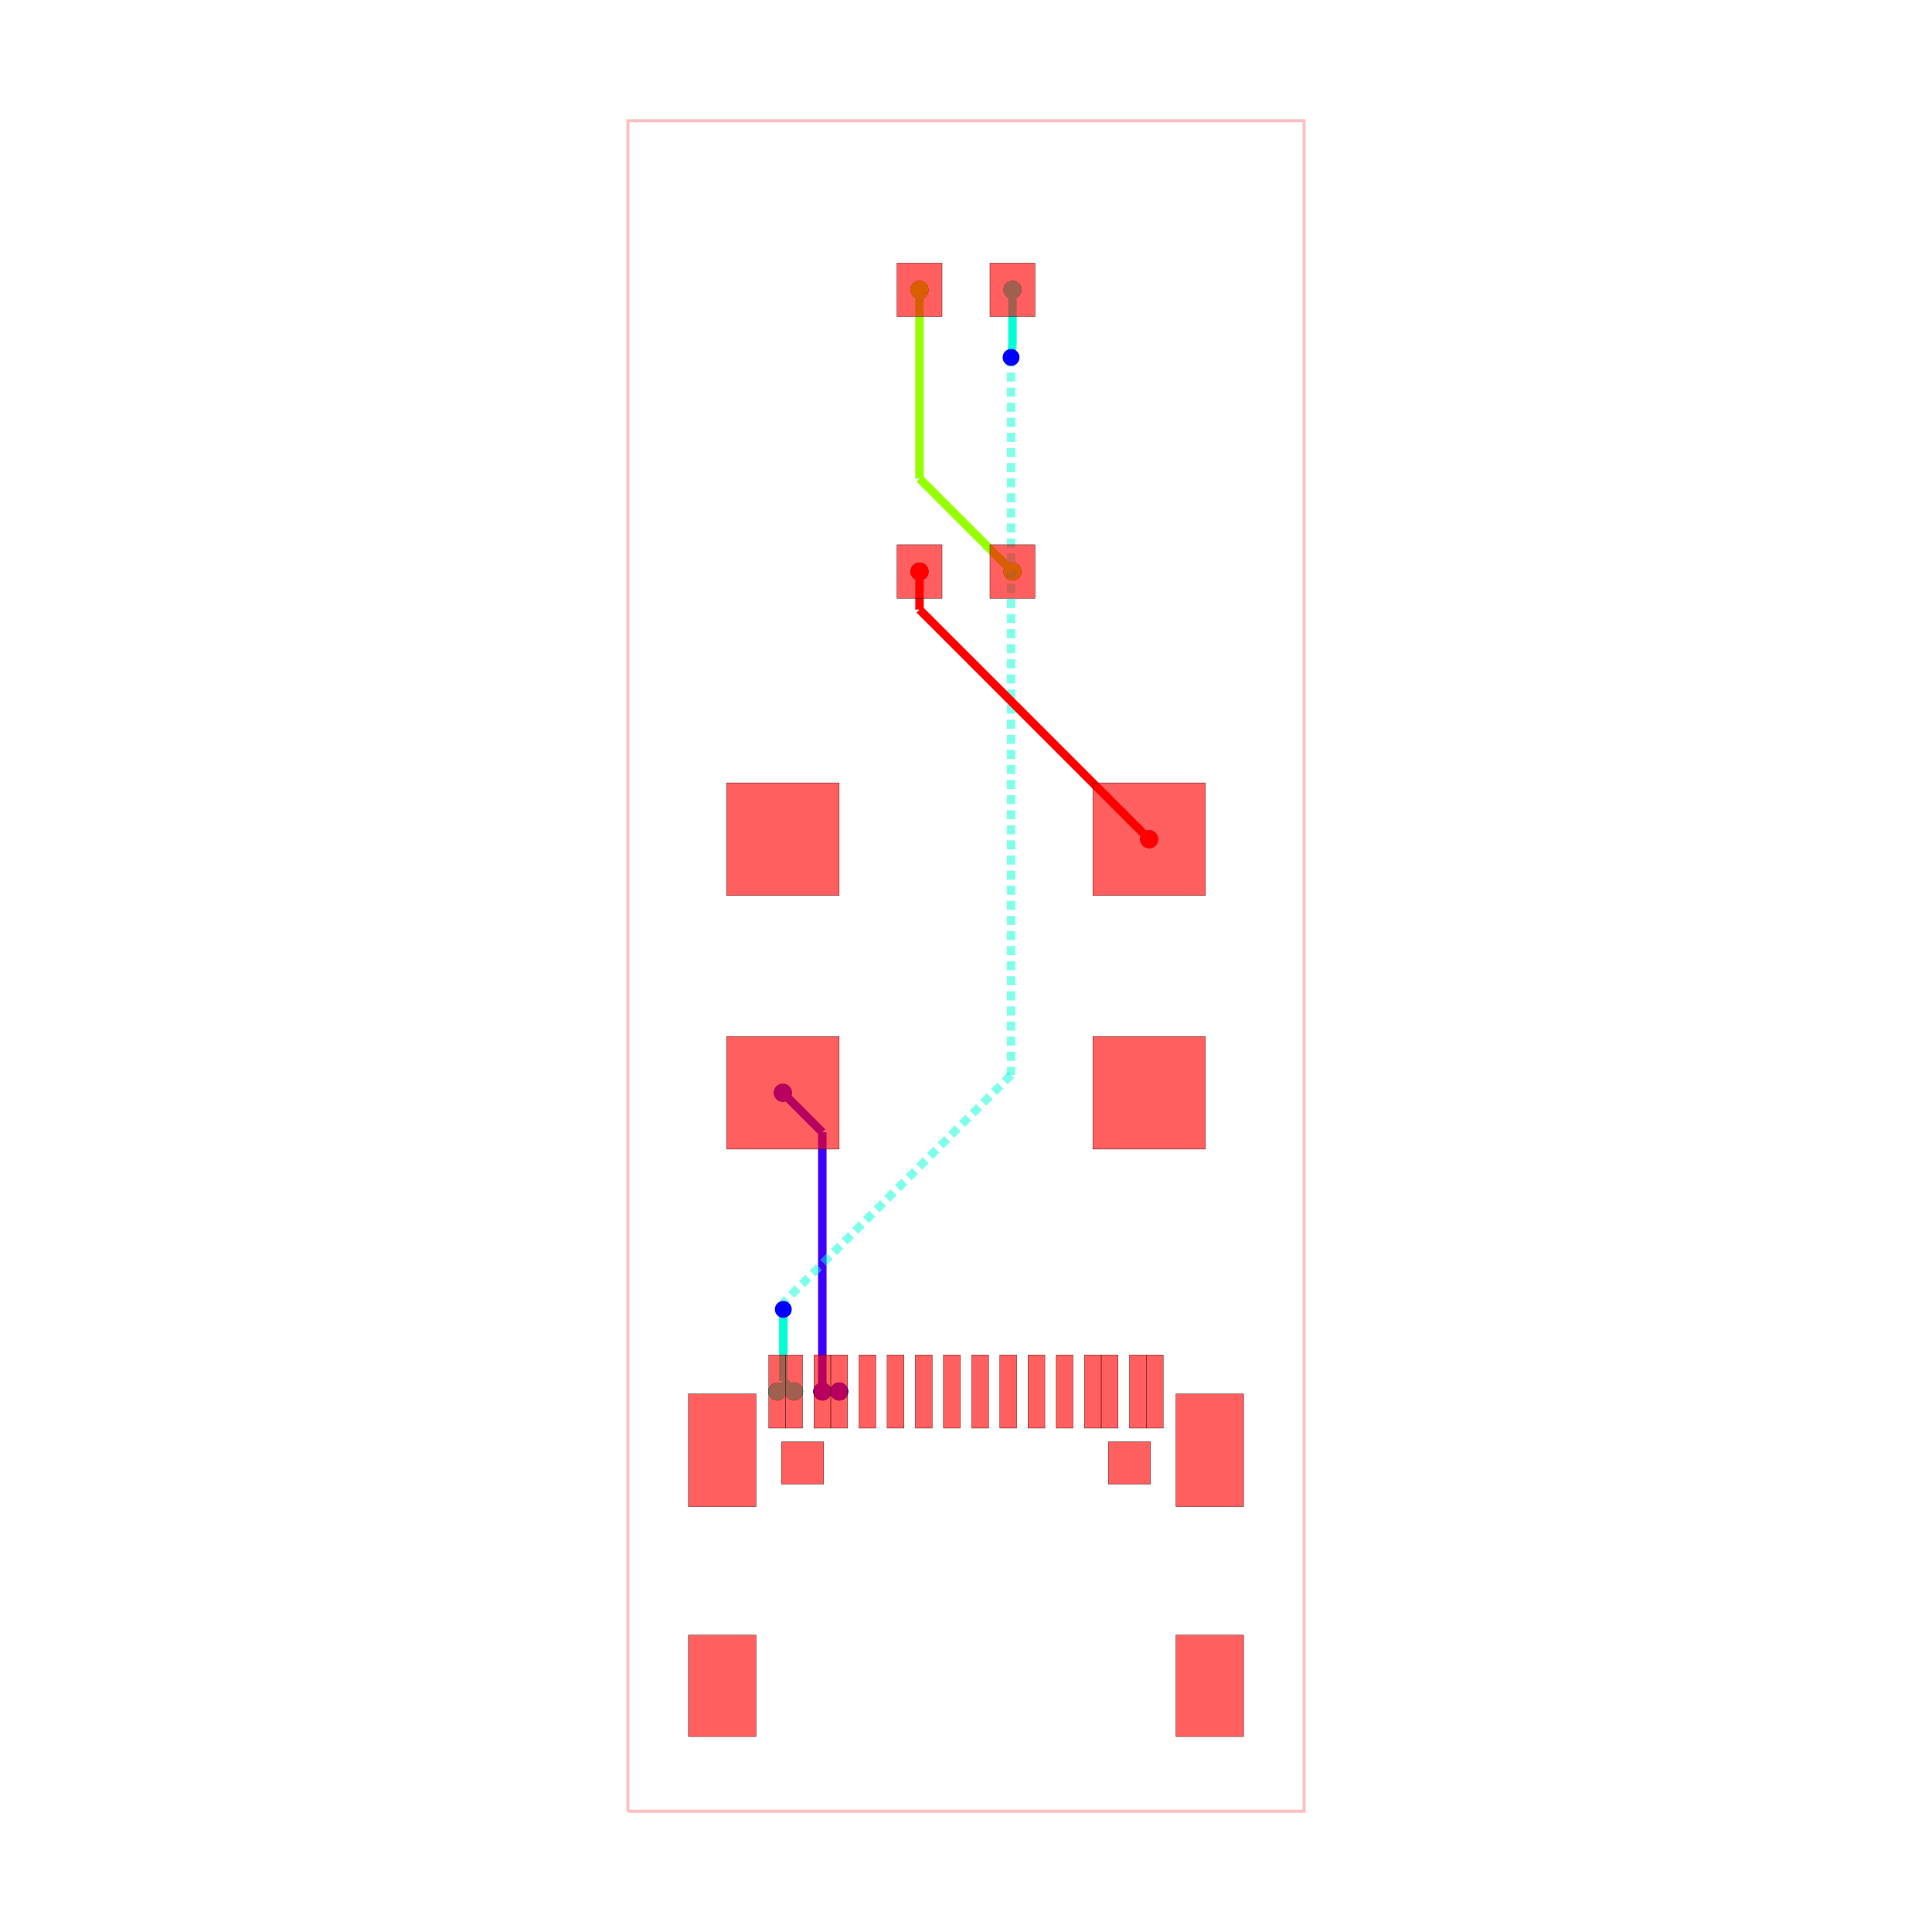
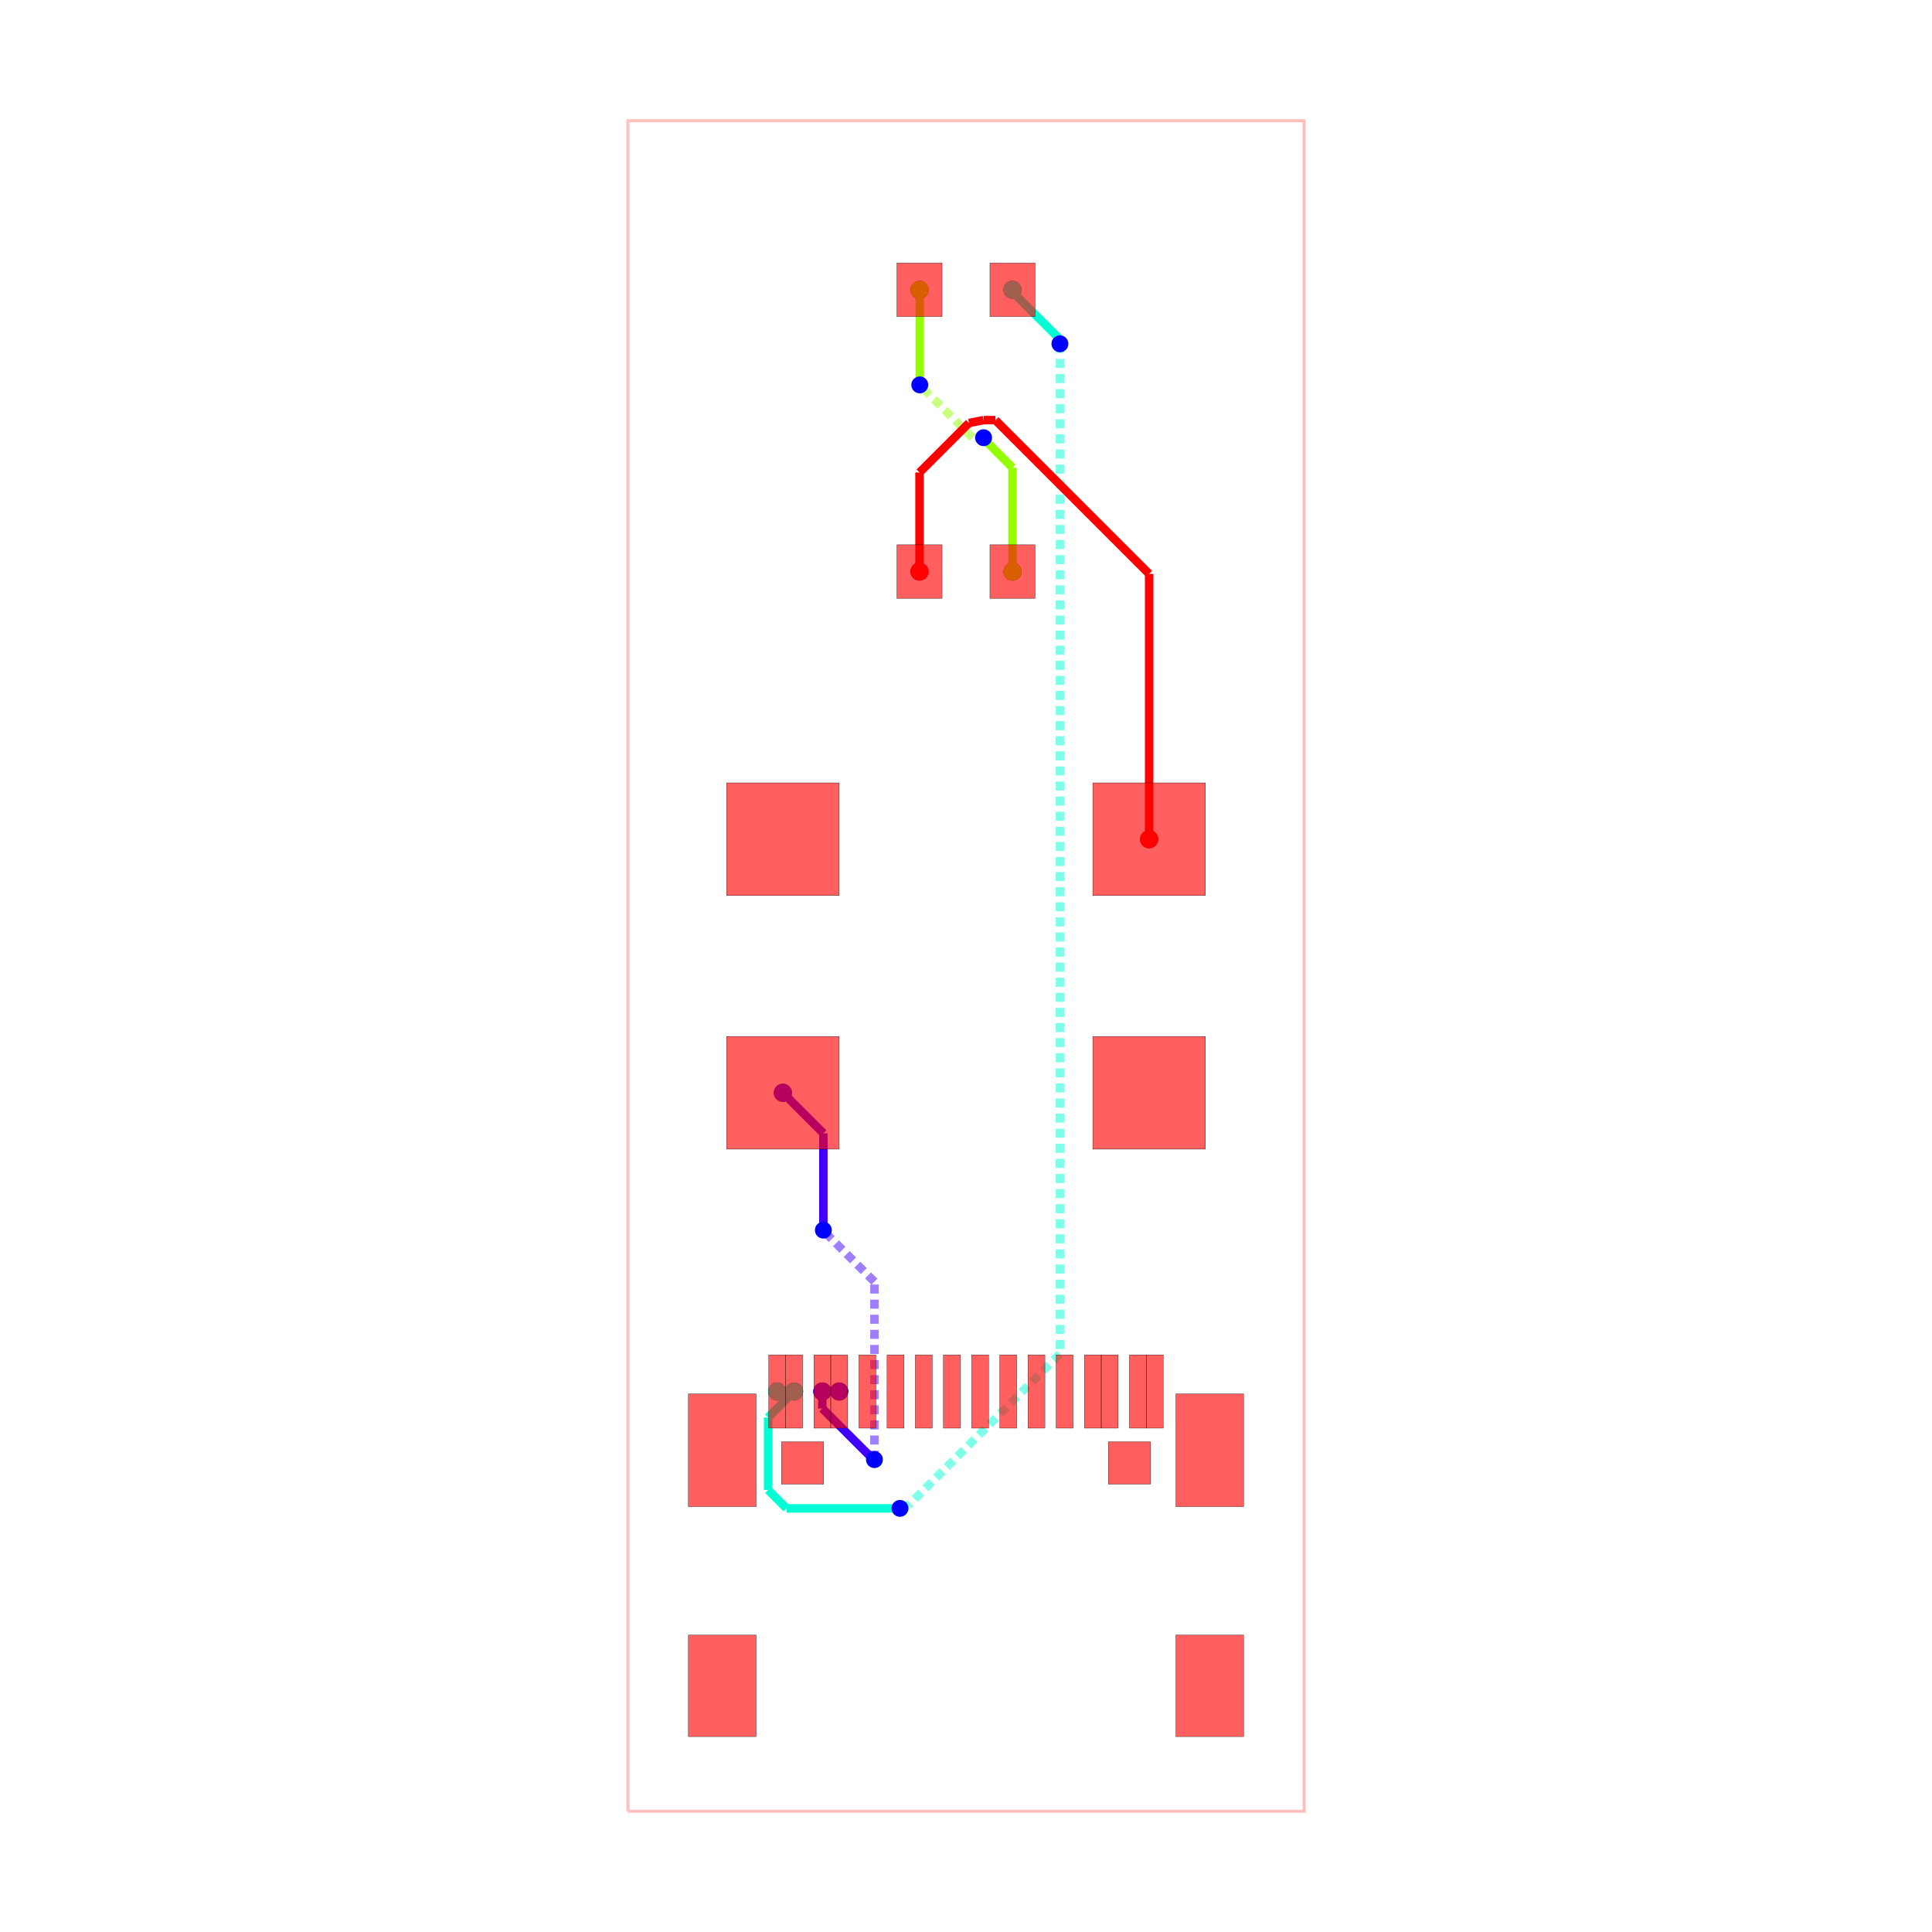
<svg xmlns="http://www.w3.org/2000/svg" width="640" height="640" viewBox="0 0 640 640">
  <rect width="100%" height="100%" fill="white" />
  <g>
    <circle data-type="point" data-label="source_trace_4 pcb_port_19" data-x="-3.7500700000001643" data-y="-13.750067999999942" cx="380.665" cy="278.001" r="3" fill="black" />
  </g>
  <g>
    <circle data-type="point" data-label="source_trace_4 pcb_port_22" data-x="-7.825" data-y="-9" cx="304.6" cy="189.333" r="3" fill="black" />
  </g>
  <g>
    <circle data-type="point" data-label="source_trace_6 pcb_port_23" data-x="-6.175" data-y="-9" cx="335.4" cy="189.333" r="3" fill="black" />
  </g>
  <g>
    <circle data-type="point" data-label="source_trace_6 pcb_port_16" data-x="-7.825" data-y="-4" cx="304.6" cy="96" r="3" fill="black" />
  </g>
  <g>
    <circle data-type="point" data-label="source_net_0 pcb_port_0" data-x="-10.350006000000008" data-y="-23.55091295000011" cx="257.467" cy="460.95" r="3" fill="black" />
  </g>
  <g>
    <circle data-type="point" data-label="source_net_0 pcb_port_1" data-x="-10.050031999999987" data-y="-23.55091295000011" cx="263.066" cy="460.95" r="3" fill="black" />
  </g>
  <g>
    <circle data-type="point" data-label="source_net_0 pcb_port_17" data-x="-6.175" data-y="-4" cx="335.4" cy="96" r="3" fill="black" />
  </g>
  <g>
    <circle data-type="point" data-label="source_net_1 pcb_port_2" data-x="-9.549905999999964" data-y="-23.55091295000011" cx="272.402" cy="460.95" r="3" fill="black" />
  </g>
  <g>
    <circle data-type="point" data-label="source_net_1 pcb_port_3" data-x="-9.249932000000058" data-y="-23.55091295000011" cx="278.001" cy="460.95" r="3" fill="black" />
  </g>
  <g>
    <circle data-type="point" data-label="source_net_1 pcb_port_20" data-x="-10.24992999999995" data-y="-18.249932000000058" cx="259.335" cy="361.999" r="3" fill="black" />
  </g>
  <g>
    <circle data-type="point" data-label="source_trace_4 (top)" data-x="-3.7500700000001643" data-y="-13.750067999999942" cx="380.665" cy="278.001" r="3" fill="hsl(0, 100%, 50%)" />
  </g>
  <g>
    <circle data-type="point" data-label="source_trace_4 (top)" data-x="-7.825" data-y="-9" cx="304.6" cy="189.333" r="3" fill="hsl(0, 100%, 50%)" />
  </g>
  <g>
    <circle data-type="point" data-label="source_trace_6 (top)" data-x="-6.175" data-y="-9" cx="335.4" cy="189.333" r="3" fill="hsl(85, 100%, 50%)" />
  </g>
  <g>
    <circle data-type="point" data-label="source_trace_6 (top)" data-x="-7.825" data-y="-4" cx="304.6" cy="96" r="3" fill="hsl(85, 100%, 50%)" />
  </g>
  <g>
    <circle data-type="point" data-label="source_net_0 (top)" data-x="-10.350006000000008" data-y="-23.55091295000011" cx="257.467" cy="460.95" r="3" fill="hsl(170, 100%, 50%)" />
  </g>
  <g>
    <circle data-type="point" data-label="source_net_0 (top)" data-x="-10.050031999999987" data-y="-23.55091295000011" cx="263.066" cy="460.95" r="3" fill="hsl(170, 100%, 50%)" />
  </g>
  <g>
    <circle data-type="point" data-label="source_net_0 (top)" data-x="-6.175" data-y="-4" cx="335.4" cy="96" r="3" fill="hsl(170, 100%, 50%)" />
  </g>
  <g>
    <circle data-type="point" data-label="source_net_1 (top)" data-x="-9.549905999999964" data-y="-23.55091295000011" cx="272.402" cy="460.95" r="3" fill="hsl(255, 100%, 50%)" />
  </g>
  <g>
    <circle data-type="point" data-label="source_net_1 (top)" data-x="-9.249932000000058" data-y="-23.55091295000011" cx="278.001" cy="460.95" r="3" fill="hsl(255, 100%, 50%)" />
  </g>
  <g>
    <circle data-type="point" data-label="source_net_1 (top)" data-x="-10.24992999999995" data-y="-18.249932000000058" cx="259.335" cy="361.999" r="3" fill="hsl(255, 100%, 50%)" />
  </g>
  <g>
    <polyline data-points="-13,-31 -1,-31 -1,-1 -13,-1 -13,-31" data-type="line" data-label="" points="208,600 432,600 432,40 208,40 208,600" fill="none" stroke="rgba(255,0,0,0.25)" stroke-width="1px" />
  </g>
  <g>
    <polyline data-points="-9.549905999999964,-23.55091295000011 -9.249932000000058,-23.55091295000011" data-type="line" data-label="" points="272.402,460.95 278.001,460.95" fill="none" stroke="hsl(255, 100%, 50%)" stroke-width="2.8" />
  </g>
  <g>
    <polyline data-points="-9.249932000000058,-23.55091295000011 -9.249932000000058,-23.55091295000011" data-type="line" data-label="" points="278.001,460.95 278.001,460.95" fill="none" stroke="hsl(255, 100%, 50%)" stroke-width="2.8" />
  </g>
  <g>
-     <polyline data-points="-9.549905999999964,-23.55091295000011 -9.549905999999964,-18.949956000000043" data-type="line" data-label="" points="272.402,460.95 272.402,375.066" fill="none" stroke="hsl(255, 100%, 50%)" stroke-width="2.8" />
-   </g>
-   <g>
-     <polyline data-points="-9.549905999999964,-18.949956000000043 -10.24992999999995,-18.249932000000058" data-type="line" data-label="" points="272.402,375.066 259.335,361.999" fill="none" stroke="hsl(255, 100%, 50%)" stroke-width="2.8" />
+     <polyline data-points="-9.549905999999964,-23.55091295000011 -9.549905999999964,-23.85253240179489" data-type="line" data-label="" points="272.402,460.95 272.402,466.581" fill="none" stroke="hsl(255, 100%, 50%)" stroke-width="2.8" />
+   </g>
+   <g>
+     <polyline data-points="-9.549905999999964,-23.85253240179489 -8.702590900590536,-24.699847501204317" data-type="line" data-label="" points="272.402,466.581 288.218,482.397" fill="none" stroke="hsl(255, 100%, 50%)" stroke-width="2.8" />
+   </g>
+   <g>
+     <polyline data-points="-8.702590900590536,-24.699847501204317 -8.625,-24.759765625" data-type="line" data-label="" points="288.218,482.397 289.667,483.516" fill="none" stroke="hsl(255, 100%, 50%)" stroke-width="2.8" />
+   </g>
+   <g>
+     <polyline data-points="-8.625,-24.759765625 -8.625,-21.60339829904658" data-type="line" data-label="" points="289.667,483.516 289.667,424.597" fill="none" stroke="rgba(64,0,255,0.5)" stroke-width="2.8" stroke-dasharray="3 2" />
+   </g>
+   <g>
+     <polyline data-points="-8.625,-21.60339829904658 -9.528837925238355,-20.69956037380823" data-type="line" data-label="" points="289.667,424.597 272.795,407.725" fill="none" stroke="rgba(64,0,255,0.5)" stroke-width="2.8" stroke-dasharray="3 2" />
+   </g>
+   <g>
+     <polyline data-points="-9.528837925238355,-20.69956037380823 -9.53125,-20.6875" data-type="line" data-label="" points="272.795,407.725 272.75,407.5" fill="none" stroke="rgba(64,0,255,0.5)" stroke-width="2.8" stroke-dasharray="3 2" />
+   </g>
+   <g>
+     <polyline data-points="-9.53125,-20.6875 -9.53125,-18.968612000000007" data-type="line" data-label="" points="272.75,407.5 272.75,375.414" fill="none" stroke="hsl(255, 100%, 50%)" stroke-width="2.8" />
+   </g>
+   <g>
+     <polyline data-points="-9.53125,-18.968612000000007 -10.24992999999995,-18.249932000000058" data-type="line" data-label="" points="272.75,375.414 259.335,361.999" fill="none" stroke="hsl(255, 100%, 50%)" stroke-width="2.8" />
  </g>
  <g>
    <polyline data-points="-10.350006000000008,-23.55091295000011 -10.050031999999987,-23.55091295000011" data-type="line" data-label="" points="257.467,460.95 263.066,460.95" fill="none" stroke="hsl(170, 100%, 50%)" stroke-width="2.8" />
  </g>
  <g>
    <polyline data-points="-10.050031999999987,-23.55091295000011 -10.050031999999987,-23.55091295000011" data-type="line" data-label="" points="263.066,460.95 263.066,460.95" fill="none" stroke="hsl(170, 100%, 50%)" stroke-width="2.8" />
  </g>
  <g>
-     <polyline data-points="-6.175,-4 -6.175,-5" data-type="line" data-label="" points="335.4,96 335.4,114.667" fill="none" stroke="hsl(170, 100%, 50%)" stroke-width="2.8" />
-   </g>
-   <g>
-     <polyline data-points="-6.175,-5 -6.175,-5" data-type="line" data-label="" points="335.4,114.667 335.4,114.667" fill="none" stroke="hsl(170, 100%, 50%)" stroke-width="2.8" />
-   </g>
-   <g>
-     <polyline data-points="-6.175,-5 -6.199999999999999,-5.199999999999999" data-type="line" data-label="" points="335.4,114.667 334.933,118.4" fill="none" stroke="hsl(170, 100%, 50%)" stroke-width="2.8" />
-   </g>
-   <g>
-     <polyline data-points="-6.199999999999999,-5.199999999999999 -6.199999999999999,-17.93325831503003" data-type="line" data-label="" points="334.933,118.4 334.933,356.087" fill="none" stroke="rgba(0,255,213,0.5)" stroke-width="2.8" stroke-dasharray="3 2" />
-   </g>
-   <g>
-     <polyline data-points="-6.199999999999999,-17.93325831503003 -10.251287821920767,-21.9845461369508" data-type="line" data-label="" points="334.933,356.087 259.309,431.712" fill="none" stroke="rgba(0,255,213,0.5)" stroke-width="2.8" stroke-dasharray="3 2" />
-   </g>
-   <g>
-     <polyline data-points="-10.251287821920767,-21.9845461369508 -10.2421875,-22.09375" data-type="line" data-label="" points="259.309,431.712 259.479,433.75" fill="none" stroke="rgba(0,255,213,0.5)" stroke-width="2.8" stroke-dasharray="3 2" />
-   </g>
-   <g>
-     <polyline data-points="-10.2421875,-22.09375 -10.2421875,-23.3587574500001" data-type="line" data-label="" points="259.479,433.75 259.479,457.363" fill="none" stroke="hsl(170, 100%, 50%)" stroke-width="2.8" />
-   </g>
-   <g>
-     <polyline data-points="-10.2421875,-23.3587574500001 -10.050031999999987,-23.55091295000011" data-type="line" data-label="" points="259.479,457.363 263.066,460.95" fill="none" stroke="hsl(170, 100%, 50%)" stroke-width="2.8" />
-   </g>
-   <g>
-     <polyline data-points="-6.175,-9 -7.825,-7.35" data-type="line" data-label="" points="335.4,189.333 304.6,158.533" fill="none" stroke="hsl(85, 100%, 50%)" stroke-width="2.8" />
-   </g>
-   <g>
-     <polyline data-points="-7.825,-7.35 -7.825,-4" data-type="line" data-label="" points="304.6,158.533 304.6,96" fill="none" stroke="hsl(85, 100%, 50%)" stroke-width="2.8" />
-   </g>
-   <g>
-     <polyline data-points="-7.825,-9 -7.825,-9.675138000000107" data-type="line" data-label="" points="304.6,189.333 304.6,201.936" fill="none" stroke="hsl(0, 100%, 50%)" stroke-width="2.8" />
-   </g>
-   <g>
-     <polyline data-points="-7.825,-9.675138000000107 -3.7500700000001643,-13.750067999999942" data-type="line" data-label="" points="304.6,201.936 380.665,278.001" fill="none" stroke="hsl(0, 100%, 50%)" stroke-width="2.8" />
+     <polyline data-points="-6.175,-4 -6.175,-4.037269524973273" data-type="line" data-label="" points="335.4,96 335.4,96.696" fill="none" stroke="hsl(170, 100%, 50%)" stroke-width="2.8" />
+   </g>
+   <g>
+     <polyline data-points="-6.175,-4.037269524973273 -5.333333333333333,-4.87893619163994" data-type="line" data-label="" points="335.4,96.696 351.111,112.407" fill="none" stroke="hsl(170, 100%, 50%)" stroke-width="2.8" />
+   </g>
+   <g>
+     <polyline data-points="-5.333333333333333,-4.87893619163994 -5.333333333333333,-4.958333333333333" data-type="line" data-label="" points="351.111,112.407 351.111,113.889" fill="none" stroke="hsl(170, 100%, 50%)" stroke-width="2.8" />
+   </g>
+   <g>
+     <polyline data-points="-5.333333333333333,-4.958333333333333 -5.333333333333333,-22.88279779488411" data-type="line" data-label="" points="351.111,113.889 351.111,448.479" fill="none" stroke="rgba(0,255,213,0.5)" stroke-width="2.8" stroke-dasharray="3 2" />
+   </g>
+   <g>
+     <polyline data-points="-5.333333333333333,-22.88279779488411 -8.02238273207638,-25.571847193627157" data-type="line" data-label="" points="351.111,448.479 300.916,498.674" fill="none" stroke="rgba(0,255,213,0.5)" stroke-width="2.8" stroke-dasharray="3 2" />
+   </g>
+   <g>
+     <polyline data-points="-8.02238273207638,-25.571847193627157 -8.171875,-25.625" data-type="line" data-label="" points="300.916,498.674 298.125,499.667" fill="none" stroke="rgba(0,255,213,0.5)" stroke-width="2.8" stroke-dasharray="3 2" />
+   </g>
+   <g>
+     <polyline data-points="-8.171875,-25.625 -10.184535567661191,-25.625" data-type="line" data-label="" points="298.125,499.667 260.555,499.667" fill="none" stroke="hsl(170, 100%, 50%)" stroke-width="2.8" />
+   </g>
+   <g>
+     <polyline data-points="-10.184535567661191,-25.625 -10.511791614863652,-25.29774395279754" data-type="line" data-label="" points="260.555,499.667 254.447,493.558" fill="none" stroke="hsl(170, 100%, 50%)" stroke-width="2.8" />
+   </g>
+   <g>
+     <polyline data-points="-10.511791614863652,-25.29774395279754 -10.511791614863652,-24.012672564863777" data-type="line" data-label="" points="254.447,493.558 254.447,469.57" fill="none" stroke="hsl(170, 100%, 50%)" stroke-width="2.8" />
+   </g>
+   <g>
+     <polyline data-points="-10.511791614863652,-24.012672564863777 -10.050031999999987,-23.55091295000011" data-type="line" data-label="" points="254.447,469.57 263.066,460.95" fill="none" stroke="hsl(170, 100%, 50%)" stroke-width="2.8" />
+   </g>
+   <g>
+     <polyline data-points="-6.175,-9 -6.175,-7.156387452297499" data-type="line" data-label="" points="335.4,189.333 335.4,154.919" fill="none" stroke="hsl(85, 100%, 50%)" stroke-width="2.8" />
+   </g>
+   <g>
+     <polyline data-points="-6.175,-7.156387452297499 -6.6431505222448655,-6.688236930052633" data-type="line" data-label="" points="335.4,154.919 326.661,146.18" fill="none" stroke="hsl(85, 100%, 50%)" stroke-width="2.8" />
+   </g>
+   <g>
+     <polyline data-points="-6.6431505222448655,-6.688236930052633 -6.6875,-6.625" data-type="line" data-label="" points="326.661,146.18 325.833,145" fill="none" stroke="hsl(85, 100%, 50%)" stroke-width="2.8" />
+   </g>
+   <g>
+     <polyline data-points="-6.6875,-6.625 -6.885360057238767,-6.625" data-type="line" data-label="" points="325.833,145 322.14,145" fill="none" stroke="rgba(149,255,0,0.5)" stroke-width="2.8" stroke-dasharray="3 2" />
+   </g>
+   <g>
+     <polyline data-points="-6.885360057238767,-6.625 -7.80247959932863,-5.707880457910137" data-type="line" data-label="" points="322.14,145 305.02,127.88" fill="none" stroke="rgba(149,255,0,0.5)" stroke-width="2.8" stroke-dasharray="3 2" />
+   </g>
+   <g>
+     <polyline data-points="-7.80247959932863,-5.707880457910137 -7.8203125,-5.6875" data-type="line" data-label="" points="305.02,127.88 304.688,127.5" fill="none" stroke="rgba(149,255,0,0.5)" stroke-width="2.8" stroke-dasharray="3 2" />
+   </g>
+   <g>
+     <polyline data-points="-7.8203125,-5.6875 -7.8203125,-4.0046875" data-type="line" data-label="" points="304.688,127.5 304.688,96.087" fill="none" stroke="hsl(85, 100%, 50%)" stroke-width="2.8" />
+   </g>
+   <g>
+     <polyline data-points="-7.8203125,-4.0046875 -7.825,-4" data-type="line" data-label="" points="304.688,96.087 304.6,96" fill="none" stroke="hsl(85, 100%, 50%)" stroke-width="2.8" />
+   </g>
+   <g>
+     <polyline data-points="-7.825,-9 -7.825,-7.241666666666666" data-type="line" data-label="" points="304.6,189.333 304.6,156.511" fill="none" stroke="hsl(0, 100%, 50%)" stroke-width="2.8" />
+   </g>
+   <g>
+     <polyline data-points="-7.825,-7.241666666666666 -6.947076761449081,-6.363743428115747" data-type="line" data-label="" points="304.6,156.511 320.988,140.123" fill="none" stroke="hsl(0, 100%, 50%)" stroke-width="2.8" />
+   </g>
+   <g>
+     <polyline data-points="-6.947076761449081,-6.363743428115747 -6.6875,-6.312499999999999" data-type="line" data-label="" points="320.988,140.123 325.833,139.167" fill="none" stroke="hsl(0, 100%, 50%)" stroke-width="2.8" />
+   </g>
+   <g>
+     <polyline data-points="-6.6875,-6.312499999999999 -6.479166666666667,-6.312499999999999" data-type="line" data-label="" points="325.833,139.167 329.722,139.167" fill="none" stroke="hsl(0, 100%, 50%)" stroke-width="2.8" />
+   </g>
+   <g>
+     <polyline data-points="-6.479166666666667,-6.312499999999999 -6.468646750026209,-6.323019916640457" data-type="line" data-label="" points="329.722,139.167 329.919,139.363" fill="none" stroke="hsl(0, 100%, 50%)" stroke-width="2.8" />
+   </g>
+   <g>
+     <polyline data-points="-6.468646750026209,-6.323019916640457 -3.7500700000001643,-9.041596666666502" data-type="line" data-label="" points="329.919,139.363 380.665,190.11" fill="none" stroke="hsl(0, 100%, 50%)" stroke-width="2.8" />
+   </g>
+   <g>
+     <polyline data-points="-3.7500700000001643,-9.041596666666502 -3.7500700000001643,-13.750067999999942" data-type="line" data-label="" points="380.665,190.11 380.665,278.001" fill="none" stroke="hsl(0, 100%, 50%)" stroke-width="2.8" />
  </g>
  <g>
    <rect data-type="rect" data-label="top" data-x="-8.750060000000076" data-y="-23.55091295000011" x="284.532" y="448.817" width="5.6" height="24.267" fill="rgba(255,0,0,0.25)" stroke="black" stroke-width="0.054" />
  </g>
  <g>
    <rect data-type="rect" data-label="top" data-x="-8.24993399999994" data-y="-23.55091295000011" x="293.868" y="448.817" width="5.6" height="24.267" fill="rgba(255,0,0,0.25)" stroke="black" stroke-width="0.054" />
  </g>
  <g>
    <rect data-type="rect" data-label="top" data-x="-7.750061999999957" data-y="-23.55091295000011" x="303.199" y="448.817" width="5.6" height="24.267" fill="rgba(255,0,0,0.25)" stroke="black" stroke-width="0.054" />
  </g>
  <g>
    <rect data-type="rect" data-label="top" data-x="-7.249935999999934" data-y="-23.55091295000011" x="312.535" y="448.817" width="5.6" height="24.267" fill="rgba(255,0,0,0.25)" stroke="black" stroke-width="0.054" />
  </g>
  <g>
    <rect data-type="rect" data-label="top" data-x="-6.750064000000066" data-y="-23.55091295000011" x="321.865" y="448.817" width="5.6" height="24.267" fill="rgba(255,0,0,0.25)" stroke="black" stroke-width="0.054" />
  </g>
  <g>
    <rect data-type="rect" data-label="top" data-x="-6.249938000000043" data-y="-23.55091295000011" x="331.201" y="448.817" width="5.6" height="24.267" fill="rgba(255,0,0,0.25)" stroke="black" stroke-width="0.054" />
  </g>
  <g>
    <rect data-type="rect" data-label="top" data-x="-5.750320000000102" data-y="-23.55091295000011" x="340.527" y="448.817" width="5.6" height="24.267" fill="rgba(255,0,0,0.25)" stroke="black" stroke-width="0.054" />
  </g>
  <g>
    <rect data-type="rect" data-label="top" data-x="-5.249939999999924" data-y="-23.55091295000011" x="349.868" y="448.817" width="5.6" height="24.267" fill="rgba(255,0,0,0.25)" stroke="black" stroke-width="0.054" />
  </g>
  <g>
    <rect data-type="rect" data-label="top" data-x="-10.350006000000008" data-y="-23.55091295000011" x="254.667" y="448.817" width="5.6" height="24.267" fill="rgba(255,0,0,0.25)" stroke="black" stroke-width="0.054" />
  </g>
  <g>
    <rect data-type="rect" data-label="top" data-x="-10.050031999999987" data-y="-23.55091295000011" x="260.266" y="448.817" width="5.6" height="24.267" fill="rgba(255,0,0,0.25)" stroke="black" stroke-width="0.054" />
  </g>
  <g>
    <rect data-type="rect" data-label="top" data-x="-9.549905999999964" data-y="-23.55091295000011" x="269.602" y="448.817" width="5.6" height="24.267" fill="rgba(255,0,0,0.25)" stroke="black" stroke-width="0.054" />
  </g>
  <g>
    <rect data-type="rect" data-label="top" data-x="-9.249932000000058" data-y="-23.55091295000011" x="275.201" y="448.817" width="5.6" height="24.267" fill="rgba(255,0,0,0.25)" stroke="black" stroke-width="0.054" />
  </g>
  <g>
    <rect data-type="rect" data-label="top" data-x="-4.750067999999942" data-y="-23.55091295000011" x="359.199" y="448.817" width="5.6" height="24.267" fill="rgba(255,0,0,0.25)" stroke="black" stroke-width="0.054" />
  </g>
  <g>
    <rect data-type="rect" data-label="top" data-x="-4.449839999999995" data-y="-23.55091295000011" x="364.803" y="448.817" width="5.6" height="24.267" fill="rgba(255,0,0,0.25)" stroke="black" stroke-width="0.054" />
  </g>
  <g>
    <rect data-type="rect" data-label="top" data-x="-3.949967999999899" data-y="-23.55091295000011" x="374.134" y="448.817" width="5.6" height="24.267" fill="rgba(255,0,0,0.25)" stroke="black" stroke-width="0.054" />
  </g>
  <g>
    <rect data-type="rect" data-label="top" data-x="-3.6499939999999924" data-y="-23.55091295000011" x="379.733" y="448.817" width="5.6" height="24.267" fill="rgba(255,0,0,0.25)" stroke="black" stroke-width="0.054" />
  </g>
  <g>
    <rect data-type="rect" data-label="top" data-x="-7.825" data-y="-4" x="297.133" y="87.133" width="14.933" height="17.733" fill="rgba(255,0,0,0.25)" stroke="black" stroke-width="0.054" />
  </g>
  <g>
    <rect data-type="rect" data-label="top" data-x="-6.175" data-y="-4" x="327.933" y="87.133" width="14.933" height="17.733" fill="rgba(255,0,0,0.25)" stroke="black" stroke-width="0.054" />
  </g>
  <g>
    <rect data-type="rect" data-label="top" data-x="-7.825" data-y="-9" x="297.133" y="180.467" width="14.933" height="17.733" fill="rgba(255,0,0,0.25)" stroke="black" stroke-width="0.054" />
  </g>
  <g>
    <rect data-type="rect" data-label="top" data-x="-6.175" data-y="-9" x="327.933" y="180.467" width="14.933" height="17.733" fill="rgba(255,0,0,0.25)" stroke="black" stroke-width="0.054" />
  </g>
  <g>
    <rect data-type="rect" data-label="top, inner1, inner2, bottom" data-x="-2.67488800000001" data-y="-28.774086349999948" x="389.535" y="541.65" width="22.4" height="33.6" fill="rgba(255,0,0,0.25)" stroke="black" stroke-width="0.054" />
  </g>
  <g>
    <rect data-type="rect" data-label="top, inner1, inner2, bottom" data-x="-2.67488800000001" data-y="-24.594262350000122" x="389.535" y="461.76" width="22.4" height="37.333" fill="rgba(255,0,0,0.25)" stroke="black" stroke-width="0.054" />
  </g>
  <g>
    <rect data-type="rect" data-label="top, inner1, inner2, bottom" data-x="-11.32511199999999" data-y="-24.594262350000122" x="228.065" y="461.76" width="22.4" height="37.333" fill="rgba(255,0,0,0.25)" stroke="black" stroke-width="0.054" />
  </g>
  <g>
    <rect data-type="rect" data-label="top, inner1, inner2, bottom" data-x="-11.32511199999999" data-y="-28.774086349999948" x="228.065" y="541.65" width="22.4" height="33.6" fill="rgba(255,0,0,0.25)" stroke="black" stroke-width="0.054" />
  </g>
  <g>
    <rect data-type="rect" data-label="top, inner1, inner2, bottom" data-x="-3.7500700000001643" data-y="-18.249932000000058" x="361.999" y="343.332" width="37.333" height="37.333" fill="rgba(255,0,0,0.25)" stroke="black" stroke-width="0.054" />
  </g>
  <g>
    <rect data-type="rect" data-label="top, inner1, inner2, bottom" data-x="-3.7500700000001643" data-y="-13.750067999999942" x="361.999" y="259.335" width="37.333" height="37.333" fill="rgba(255,0,0,0.25)" stroke="black" stroke-width="0.054" />
  </g>
  <g>
    <rect data-type="rect" data-label="top, inner1, inner2, bottom" data-x="-10.24992999999995" data-y="-13.750067999999942" x="240.668" y="259.335" width="37.333" height="37.333" fill="rgba(255,0,0,0.25)" stroke="black" stroke-width="0.054" />
  </g>
  <g>
    <rect data-type="rect" data-label="top, inner1, inner2, bottom" data-x="-10.24992999999995" data-y="-18.249932000000058" x="240.668" y="343.332" width="37.333" height="37.333" fill="rgba(255,0,0,0.25)" stroke="black" stroke-width="0.054" />
  </g>
  <g>
    <rect data-type="rect" data-label="top, inner1, inner2, bottom" data-x="-9.89991800000007" data-y="-24.819388950000075" x="258.868" y="477.628" width="14" height="14" fill="rgba(255,0,0,0.25)" stroke="black" stroke-width="0.054" />
  </g>
  <g>
    <rect data-type="rect" data-label="top, inner1, inner2, bottom" data-x="-4.100081999999929" data-y="-24.819388950000075" x="367.132" y="477.628" width="14" height="14" fill="rgba(255,0,0,0.25)" stroke="black" stroke-width="0.054" />
  </g>
  <g>
    <rect data-type="rect" data-label="" data-x="-8.750060000000076" data-y="-23.55091295000011" x="284.532" y="448.817" width="5.6" height="24.267" fill="rgba(255,0,0,0.5)" stroke="black" stroke-width="0.054" />
  </g>
  <g>
    <rect data-type="rect" data-label="" data-x="-8.24993399999994" data-y="-23.55091295000011" x="293.868" y="448.817" width="5.6" height="24.267" fill="rgba(255,0,0,0.5)" stroke="black" stroke-width="0.054" />
  </g>
  <g>
    <rect data-type="rect" data-label="" data-x="-7.750061999999957" data-y="-23.55091295000011" x="303.199" y="448.817" width="5.6" height="24.267" fill="rgba(255,0,0,0.5)" stroke="black" stroke-width="0.054" />
  </g>
  <g>
    <rect data-type="rect" data-label="" data-x="-7.249935999999934" data-y="-23.55091295000011" x="312.535" y="448.817" width="5.6" height="24.267" fill="rgba(255,0,0,0.5)" stroke="black" stroke-width="0.054" />
  </g>
  <g>
    <rect data-type="rect" data-label="" data-x="-6.750064000000066" data-y="-23.55091295000011" x="321.865" y="448.817" width="5.6" height="24.267" fill="rgba(255,0,0,0.5)" stroke="black" stroke-width="0.054" />
  </g>
  <g>
    <rect data-type="rect" data-label="" data-x="-6.249938000000043" data-y="-23.55091295000011" x="331.201" y="448.817" width="5.6" height="24.267" fill="rgba(255,0,0,0.5)" stroke="black" stroke-width="0.054" />
  </g>
  <g>
    <rect data-type="rect" data-label="" data-x="-5.750320000000102" data-y="-23.55091295000011" x="340.527" y="448.817" width="5.6" height="24.267" fill="rgba(255,0,0,0.5)" stroke="black" stroke-width="0.054" />
  </g>
  <g>
    <rect data-type="rect" data-label="" data-x="-5.249939999999924" data-y="-23.55091295000011" x="349.868" y="448.817" width="5.6" height="24.267" fill="rgba(255,0,0,0.5)" stroke="black" stroke-width="0.054" />
  </g>
  <g>
    <rect data-type="rect" data-label="" data-x="-10.350006000000008" data-y="-23.55091295000011" x="254.667" y="448.817" width="5.6" height="24.267" fill="rgba(255,0,0,0.5)" stroke="black" stroke-width="0.054" />
  </g>
  <g>
    <rect data-type="rect" data-label="" data-x="-10.050031999999987" data-y="-23.55091295000011" x="260.266" y="448.817" width="5.6" height="24.267" fill="rgba(255,0,0,0.5)" stroke="black" stroke-width="0.054" />
  </g>
  <g>
    <rect data-type="rect" data-label="" data-x="-9.549905999999964" data-y="-23.55091295000011" x="269.602" y="448.817" width="5.6" height="24.267" fill="rgba(255,0,0,0.5)" stroke="black" stroke-width="0.054" />
  </g>
  <g>
    <rect data-type="rect" data-label="" data-x="-9.249932000000058" data-y="-23.55091295000011" x="275.201" y="448.817" width="5.6" height="24.267" fill="rgba(255,0,0,0.5)" stroke="black" stroke-width="0.054" />
  </g>
  <g>
    <rect data-type="rect" data-label="" data-x="-4.750067999999942" data-y="-23.55091295000011" x="359.199" y="448.817" width="5.6" height="24.267" fill="rgba(255,0,0,0.5)" stroke="black" stroke-width="0.054" />
  </g>
  <g>
    <rect data-type="rect" data-label="" data-x="-4.449839999999995" data-y="-23.55091295000011" x="364.803" y="448.817" width="5.6" height="24.267" fill="rgba(255,0,0,0.5)" stroke="black" stroke-width="0.054" />
  </g>
  <g>
    <rect data-type="rect" data-label="" data-x="-3.949967999999899" data-y="-23.55091295000011" x="374.134" y="448.817" width="5.6" height="24.267" fill="rgba(255,0,0,0.5)" stroke="black" stroke-width="0.054" />
  </g>
  <g>
    <rect data-type="rect" data-label="" data-x="-3.6499939999999924" data-y="-23.55091295000011" x="379.733" y="448.817" width="5.6" height="24.267" fill="rgba(255,0,0,0.5)" stroke="black" stroke-width="0.054" />
  </g>
  <g>
    <rect data-type="rect" data-label="" data-x="-7.825" data-y="-4" x="297.133" y="87.133" width="14.933" height="17.733" fill="rgba(255,0,0,0.5)" stroke="black" stroke-width="0.054" />
  </g>
  <g>
    <rect data-type="rect" data-label="" data-x="-6.175" data-y="-4" x="327.933" y="87.133" width="14.933" height="17.733" fill="rgba(255,0,0,0.5)" stroke="black" stroke-width="0.054" />
  </g>
  <g>
    <rect data-type="rect" data-label="" data-x="-7.825" data-y="-9" x="297.133" y="180.467" width="14.933" height="17.733" fill="rgba(255,0,0,0.5)" stroke="black" stroke-width="0.054" />
  </g>
  <g>
    <rect data-type="rect" data-label="" data-x="-6.175" data-y="-9" x="327.933" y="180.467" width="14.933" height="17.733" fill="rgba(255,0,0,0.5)" stroke="black" stroke-width="0.054" />
  </g>
  <g>
    <rect data-type="rect" data-label="" data-x="-2.67488800000001" data-y="-28.774086349999948" x="389.535" y="541.65" width="22.4" height="33.6" fill="rgba(255,0,0,0.5)" stroke="black" stroke-width="0.054" />
  </g>
  <g>
    <rect data-type="rect" data-label="" data-x="-2.67488800000001" data-y="-24.594262350000122" x="389.535" y="461.76" width="22.4" height="37.333" fill="rgba(255,0,0,0.5)" stroke="black" stroke-width="0.054" />
  </g>
  <g>
    <rect data-type="rect" data-label="" data-x="-11.32511199999999" data-y="-24.594262350000122" x="228.065" y="461.76" width="22.4" height="37.333" fill="rgba(255,0,0,0.5)" stroke="black" stroke-width="0.054" />
  </g>
  <g>
    <rect data-type="rect" data-label="" data-x="-11.32511199999999" data-y="-28.774086349999948" x="228.065" y="541.65" width="22.4" height="33.6" fill="rgba(255,0,0,0.5)" stroke="black" stroke-width="0.054" />
  </g>
  <g>
    <rect data-type="rect" data-label="" data-x="-3.7500700000001643" data-y="-18.249932000000058" x="361.999" y="343.332" width="37.333" height="37.333" fill="rgba(255,0,0,0.5)" stroke="black" stroke-width="0.054" />
  </g>
  <g>
    <rect data-type="rect" data-label="" data-x="-3.7500700000001643" data-y="-13.750067999999942" x="361.999" y="259.335" width="37.333" height="37.333" fill="rgba(255,0,0,0.5)" stroke="black" stroke-width="0.054" />
  </g>
  <g>
    <rect data-type="rect" data-label="" data-x="-10.24992999999995" data-y="-13.750067999999942" x="240.668" y="259.335" width="37.333" height="37.333" fill="rgba(255,0,0,0.5)" stroke="black" stroke-width="0.054" />
  </g>
  <g>
    <rect data-type="rect" data-label="" data-x="-10.24992999999995" data-y="-18.249932000000058" x="240.668" y="343.332" width="37.333" height="37.333" fill="rgba(255,0,0,0.5)" stroke="black" stroke-width="0.054" />
  </g>
  <g>
    <rect data-type="rect" data-label="" data-x="-9.89991800000007" data-y="-24.819388950000075" x="258.868" y="477.628" width="14" height="14" fill="rgba(255,0,0,0.5)" stroke="black" stroke-width="0.054" />
  </g>
  <g>
    <rect data-type="rect" data-label="" data-x="-4.100081999999929" data-y="-24.819388950000075" x="367.132" y="477.628" width="14" height="14" fill="rgba(255,0,0,0.5)" stroke="black" stroke-width="0.054" />
  </g>
-   <circle data-type="circle" data-label="" data-x="-6.199999999999999" data-y="-5.199999999999999" cx="334.933" cy="118.4" r="2.8" fill="blue" stroke="none" stroke-width="0.054" />
-   <circle data-type="circle" data-label="" data-x="-10.2421875" data-y="-22.09375" cx="259.479" cy="433.75" r="2.8" fill="blue" stroke="none" stroke-width="0.054" />
+   <circle data-type="circle" data-label="" data-x="-8.625" data-y="-24.759765625" cx="289.667" cy="483.516" r="2.8" fill="blue" stroke="none" stroke-width="0.054" />
+   <circle data-type="circle" data-label="" data-x="-9.53125" data-y="-20.6875" cx="272.75" cy="407.5" r="2.8" fill="blue" stroke="none" stroke-width="0.054" />
+   <circle data-type="circle" data-label="" data-x="-5.333333333333333" data-y="-4.958333333333333" cx="351.111" cy="113.889" r="2.8" fill="blue" stroke="none" stroke-width="0.054" />
+   <circle data-type="circle" data-label="" data-x="-8.171875" data-y="-25.625" cx="298.125" cy="499.667" r="2.8" fill="blue" stroke="none" stroke-width="0.054" />
+   <circle data-type="circle" data-label="" data-x="-6.6875" data-y="-6.625" cx="325.833" cy="145" r="2.8" fill="blue" stroke="none" stroke-width="0.054" />
+   <circle data-type="circle" data-label="" data-x="-7.8203125" data-y="-5.6875" cx="304.688" cy="127.5" r="2.8" fill="blue" stroke="none" stroke-width="0.054" />
  <g id="crosshair" style="display: none">
    <line id="crosshair-h" y1="0" y2="640" stroke="#666" stroke-width="0.5" />
    <line id="crosshair-v" x1="0" x2="640" stroke="#666" stroke-width="0.5" />
    <text id="coordinates" font-family="monospace" font-size="12" fill="#666" />
  </g>
</svg>
